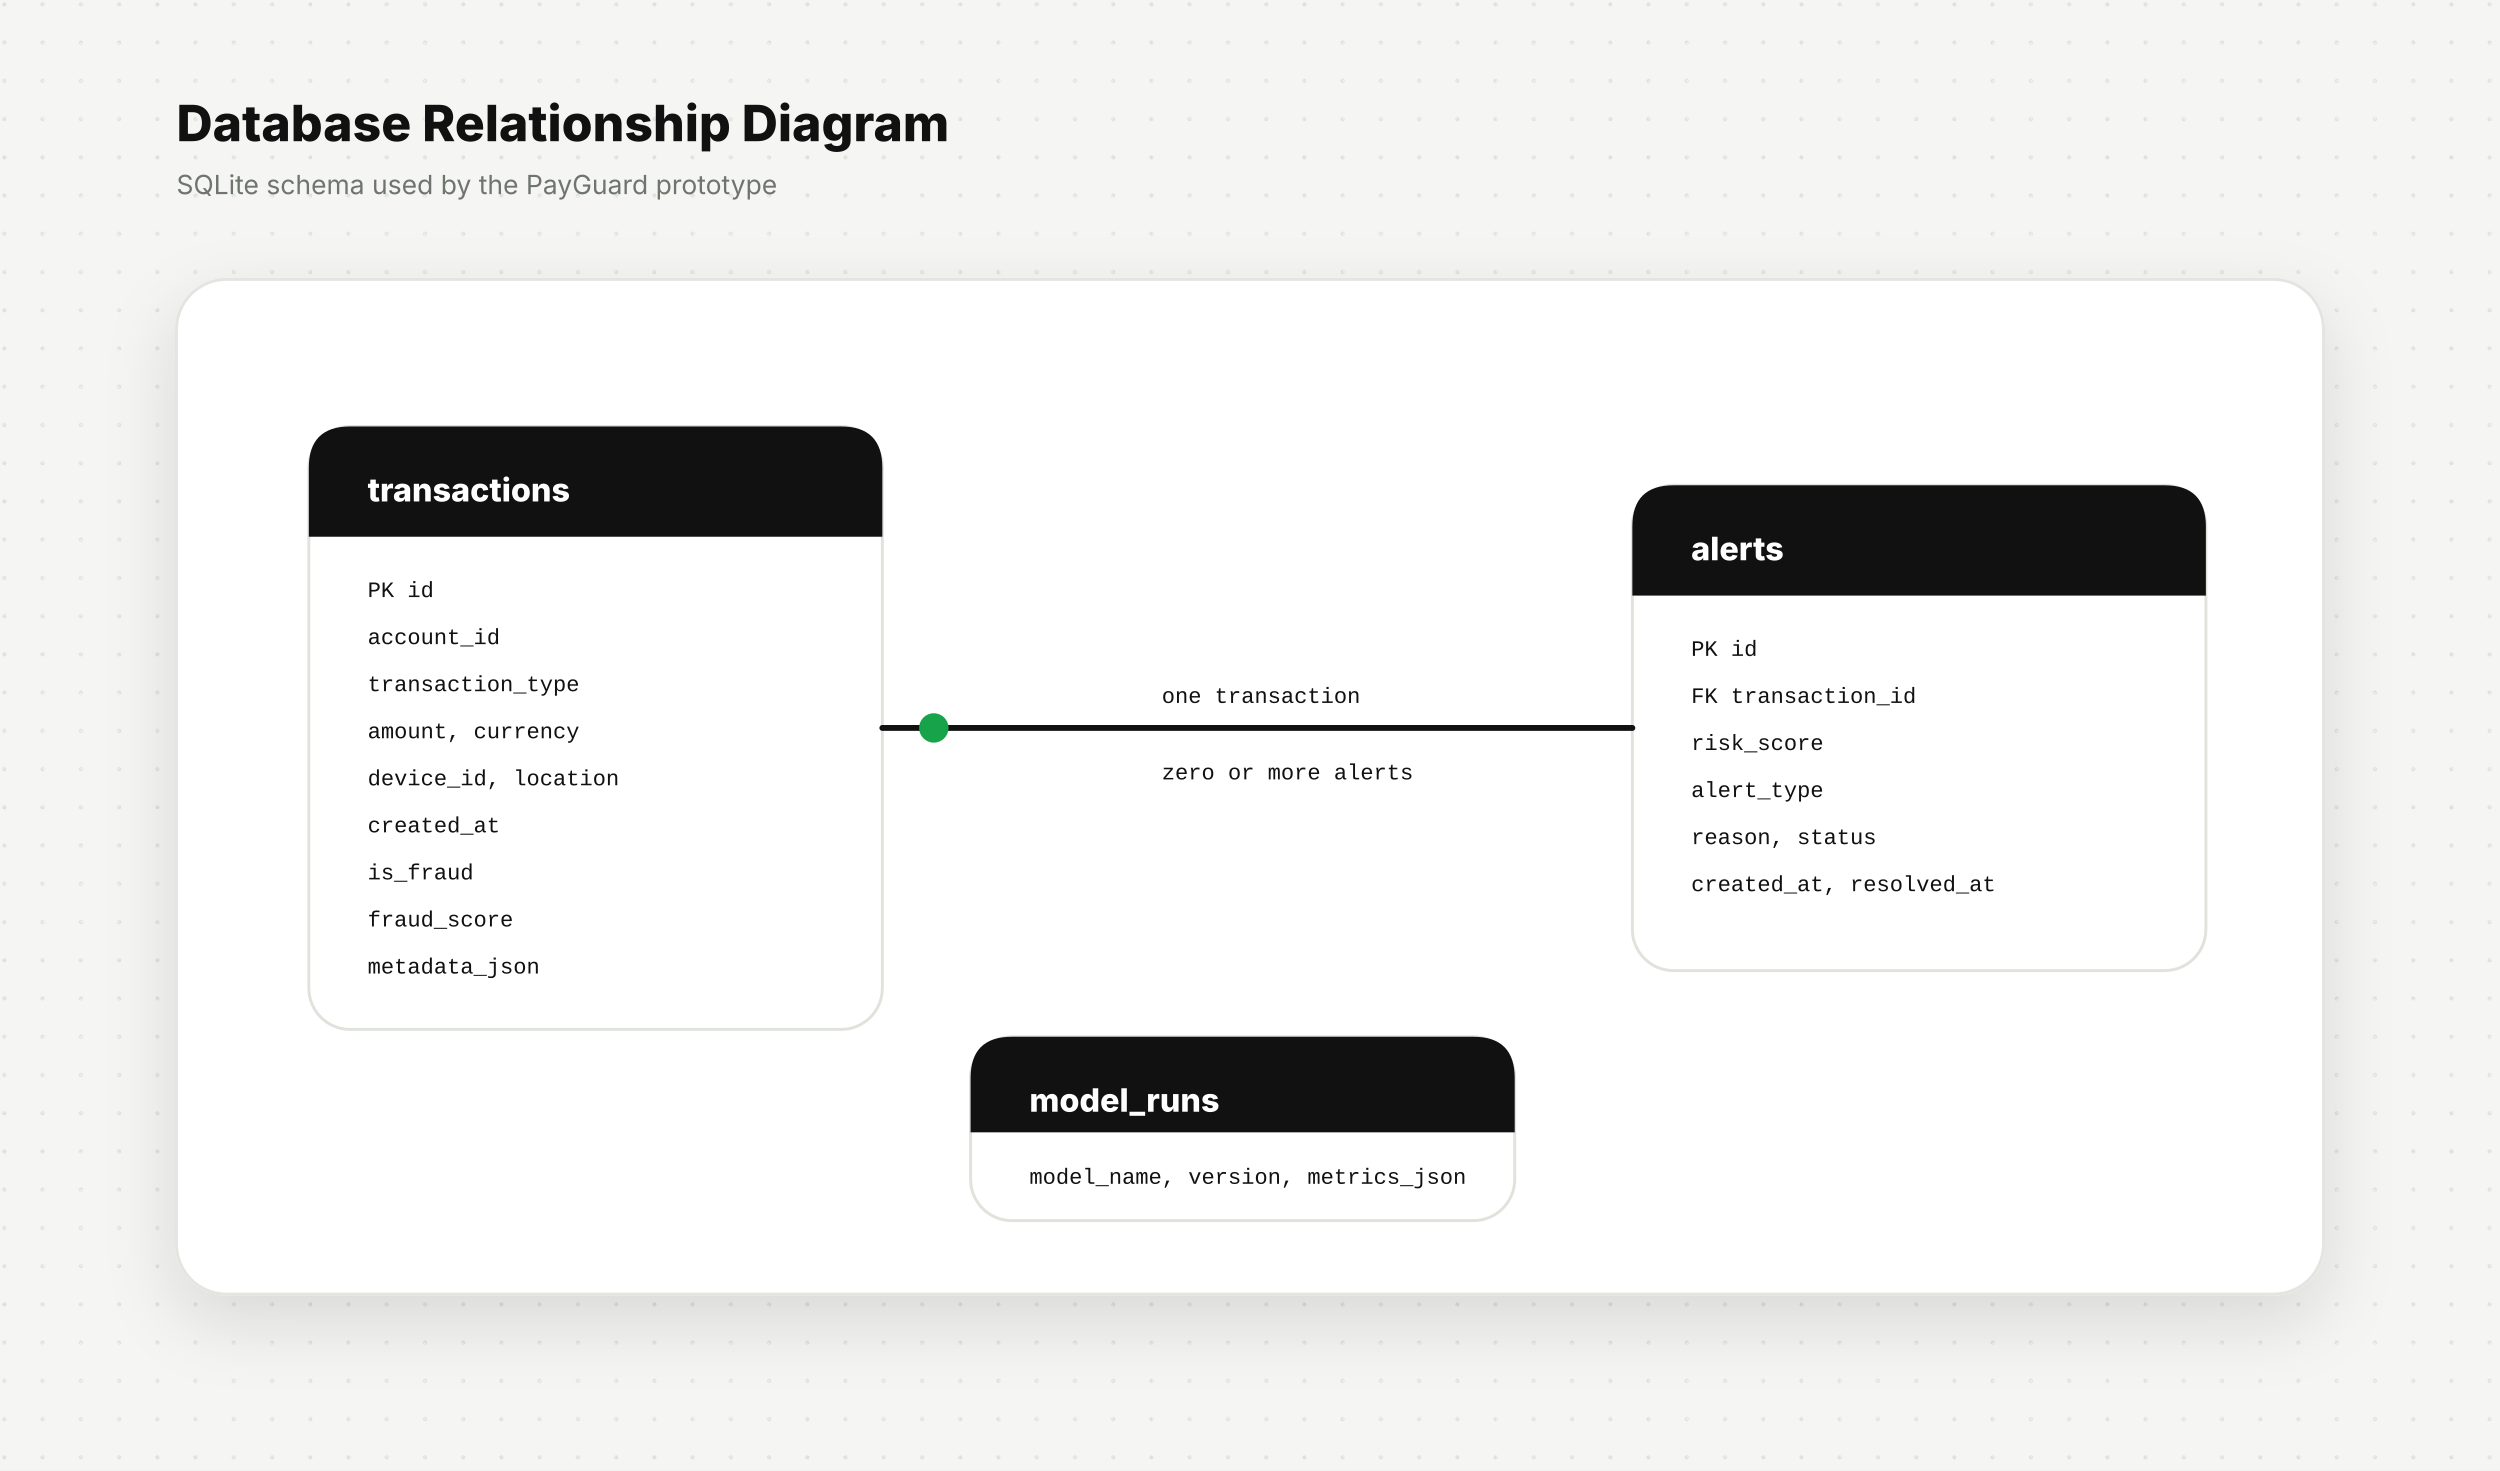
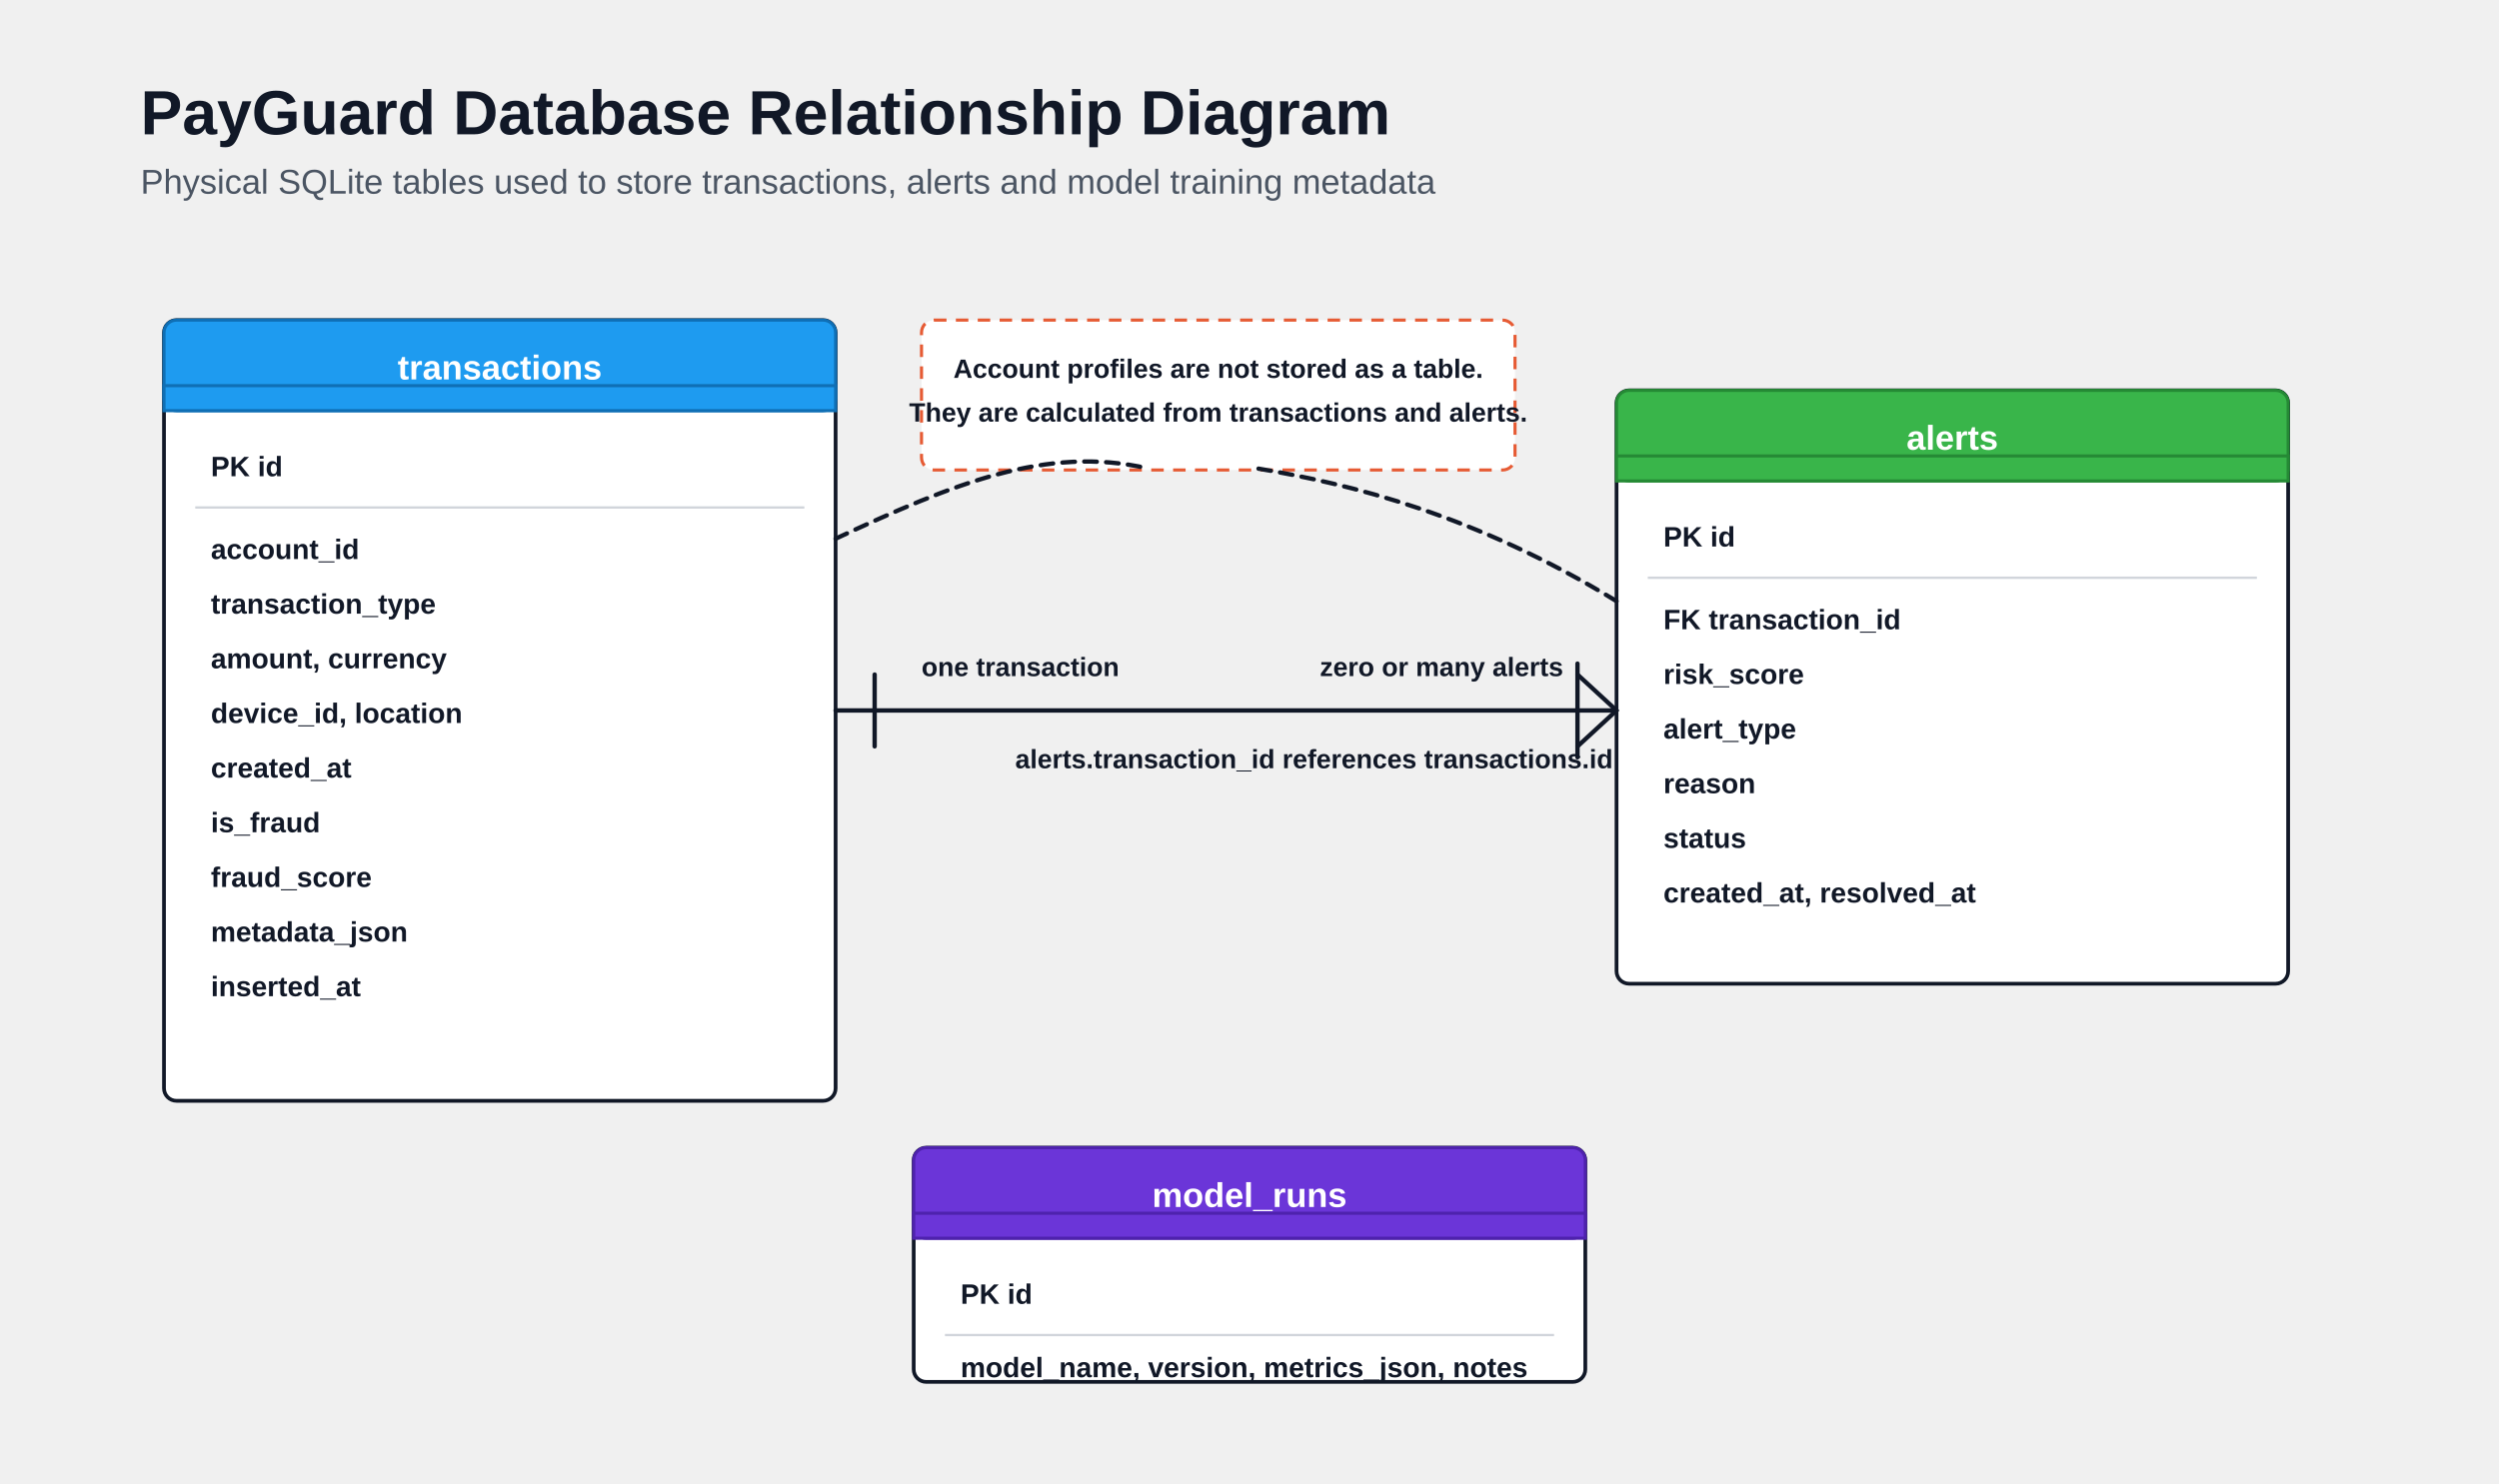
- <svg xmlns="http://www.w3.org/2000/svg" width="1700" height="1000" viewBox="0 0 1700 1000" role="img" aria-labelledby="title desc">
+ <svg xmlns="http://www.w3.org/2000/svg" width="1600" height="950" viewBox="0 0 1600 950" role="img" aria-labelledby="title desc">
  <defs>
-     <pattern id="dots" width="26" height="26" patternUnits="userSpaceOnUse">
-       <circle cx="3" cy="3" r="1.4" fill="#d9ddd7" />
-     </pattern>
-     <filter id="shadow" x="-20%" y="-20%" width="140%" height="140%">
-       <feDropShadow dx="0" dy="18" stdDeviation="24" flood-color="#000000" flood-opacity="0.12" />
-     </filter>
    <style>
-       .bg { fill: #f5f6f3; }
-       .panel { fill: #ffffff; stroke: #e3e5e0; stroke-width: 2; filter: url(#shadow); }
-       .table { fill: #ffffff; stroke: #dfe3dc; stroke-width: 2; }
-       .head { fill: #111111; }
-       .ink { fill: #111111; font-family: Inter, Arial, sans-serif; }
-       .muted { fill: #6f756c; font-family: Inter, Arial, sans-serif; }
-       .mono { fill: #111111; font-family: "JetBrains Mono", "Courier New", monospace; }
-       .line { stroke: #111111; stroke-width: 4; fill: none; stroke-linecap: round; }
-       .green { fill: #16a34a; }
+       .title { fill: #111827; font-family: Calibri, Arial, sans-serif; font-size: 40px; font-weight: 700; }
+       .subtitle { fill: #4b5563; font-family: Calibri, Arial, sans-serif; font-size: 22px; }
+       .table { fill: #ffffff; stroke: #111827; stroke-width: 2.4; }
+       .blue { fill: #1e9bf0; stroke: #0f6fb5; stroke-width: 2; }
+       .green { fill: #39b54a; stroke: #258a35; stroke-width: 2; }
+       .purple { fill: #6b35d8; stroke: #4e22ad; stroke-width: 2; }
+       .note { fill: #ffffff; stroke: #e65b34; stroke-width: 2; stroke-dasharray: 8 6; }
+       .textLight { fill: #ffffff; font-family: Calibri, Arial, sans-serif; font-size: 22px; font-weight: 700; }
+       .field { fill: #111827; font-family: Calibri, Arial, sans-serif; font-size: 18px; font-weight: 600; }
+       .small { fill: #111827; font-family: Calibri, Arial, sans-serif; font-size: 17px; font-weight: 600; }
+       .rel { stroke: #111827; stroke-width: 2.8; fill: none; stroke-linecap: round; stroke-linejoin: round; }
+       .sep { stroke: #d1d5db; stroke-width: 1.5; }
    </style>
  </defs>
-   <rect class="bg" width="1700" height="1000" />
-   <rect width="1700" height="1000" fill="url(#dots)" opacity="0.85" />
-   <text x="120" y="96" class="ink" font-size="34" font-weight="800">Database Relationship Diagram</text>
-   <text x="120" y="132" class="muted" font-size="18">SQLite schema used by the PayGuard prototype</text>
-   <rect x="120" y="190" width="1460" height="690" rx="34" class="panel" />
-   <g>
-     <rect x="210" y="290" width="390" height="410" rx="28" class="table" />
-     <path d="M210 318 Q210 290 238 290 H572 Q600 290 600 318 V365 H210 Z" class="head" />
-     <text x="250" y="341" fill="#ffffff" font-family="Inter, Arial, sans-serif" font-size="22" font-weight="800">transactions</text>
-     <text x="250" y="406" class="mono" font-size="15">PK id</text>
-     <text x="250" y="438" class="mono" font-size="15">account_id</text>
-     <text x="250" y="470" class="mono" font-size="15">transaction_type</text>
-     <text x="250" y="502" class="mono" font-size="15">amount, currency</text>
-     <text x="250" y="534" class="mono" font-size="15">device_id, location</text>
-     <text x="250" y="566" class="mono" font-size="15">created_at</text>
-     <text x="250" y="598" class="mono" font-size="15">is_fraud</text>
-     <text x="250" y="630" class="mono" font-size="15">fraud_score</text>
-     <text x="250" y="662" class="mono" font-size="15">metadata_json</text>
+   <text x="90" y="86" class="title">PayGuard Database Relationship Diagram</text>
+   <text x="90" y="124" class="subtitle">Physical SQLite tables used to store transactions, alerts and model training metadata</text>
+   <g id="transactions">
+     <rect x="105" y="205" width="430" height="500" rx="8" class="table" />
+     <rect x="105" y="205" width="430" height="58" rx="8" class="blue" />
+     <rect x="105" y="247" width="430" height="16" class="blue" />
+     <text x="320" y="243" class="textLight" text-anchor="middle">transactions</text>
+     <text x="135" y="305" class="field">PK id</text>
+     <line x1="125" y1="325" x2="515" y2="325" class="sep" />
+     <text x="135" y="358" class="field">account_id</text>
+     <text x="135" y="393" class="field">transaction_type</text>
+     <text x="135" y="428" class="field">amount, currency</text>
+     <text x="135" y="463" class="field">device_id, location</text>
+     <text x="135" y="498" class="field">created_at</text>
+     <text x="135" y="533" class="field">is_fraud</text>
+     <text x="135" y="568" class="field">fraud_score</text>
+     <text x="135" y="603" class="field">metadata_json</text>
+     <text x="135" y="638" class="field">inserted_at</text>
  </g>
-   <g>
-     <rect x="1110" y="330" width="390" height="330" rx="28" class="table" />
-     <path d="M1110 358 Q1110 330 1138 330 H1472 Q1500 330 1500 358 V405 H1110 Z" class="head" />
-     <text x="1150" y="381" fill="#ffffff" font-family="Inter, Arial, sans-serif" font-size="22" font-weight="800">alerts</text>
-     <text x="1150" y="446" class="mono" font-size="15">PK id</text>
-     <text x="1150" y="478" class="mono" font-size="15">FK transaction_id</text>
-     <text x="1150" y="510" class="mono" font-size="15">risk_score</text>
-     <text x="1150" y="542" class="mono" font-size="15">alert_type</text>
-     <text x="1150" y="574" class="mono" font-size="15">reason, status</text>
-     <text x="1150" y="606" class="mono" font-size="15">created_at, resolved_at</text>
+   <g id="alerts">
+     <rect x="1035" y="250" width="430" height="380" rx="8" class="table" />
+     <rect x="1035" y="250" width="430" height="58" rx="8" class="green" />
+     <rect x="1035" y="292" width="430" height="16" class="green" />
+     <text x="1250" y="288" class="textLight" text-anchor="middle">alerts</text>
+     <text x="1065" y="350" class="field">PK id</text>
+     <line x1="1055" y1="370" x2="1445" y2="370" class="sep" />
+     <text x="1065" y="403" class="field">FK transaction_id</text>
+     <text x="1065" y="438" class="field">risk_score</text>
+     <text x="1065" y="473" class="field">alert_type</text>
+     <text x="1065" y="508" class="field">reason</text>
+     <text x="1065" y="543" class="field">status</text>
+     <text x="1065" y="578" class="field">created_at, resolved_at</text>
  </g>
-   <g>
-     <rect x="660" y="705" width="370" height="125" rx="28" class="table" />
-     <path d="M660 733 Q660 705 688 705 H1002 Q1030 705 1030 733 V770 H660 Z" class="head" />
-     <text x="700" y="756" fill="#ffffff" font-family="Inter, Arial, sans-serif" font-size="22" font-weight="800">model_runs</text>
-     <text x="700" y="805" class="mono" font-size="15">model_name, version, metrics_json</text>
+   <g id="model-runs">
+     <rect x="585" y="735" width="430" height="150" rx="8" class="table" />
+     <rect x="585" y="735" width="430" height="58" rx="8" class="purple" />
+     <rect x="585" y="777" width="430" height="16" class="purple" />
+     <text x="800" y="773" class="textLight" text-anchor="middle">model_runs</text>
+     <text x="615" y="835" class="field">PK id</text>
+     <line x1="605" y1="855" x2="995" y2="855" class="sep" />
+     <text x="615" y="882" class="field">model_name, version, metrics_json, notes</text>
  </g>
-   <path d="M600 495 H1110" class="line" />
-   <circle cx="635" cy="495" r="10" class="green" />
-   <text x="790" y="478" class="mono" font-size="15">one transaction</text>
-   <text x="790" y="530" class="mono" font-size="15">zero or more alerts</text>
+   <path d="M535 455 H1035" class="rel" />
+   <text x="590" y="433" class="small">one transaction</text>
+   <text x="845" y="433" class="small">zero or many alerts</text>
+   <text x="650" y="492" class="small">alerts.transaction_id references transactions.id</text>
+   <line x1="560" y1="432" x2="560" y2="478" class="rel" />
+   <line x1="1010" y1="432" x2="1035" y2="455" class="rel" />
+   <line x1="1010" y1="478" x2="1035" y2="455" class="rel" />
+   <line x1="1010" y1="425" x2="1010" y2="485" class="rel" />
+   <rect x="590" y="205" width="380" height="96" rx="8" class="note" />
+   <text x="780" y="242" class="small" text-anchor="middle">Account profiles are not stored as a table.</text>
+   <text x="780" y="270" class="small" text-anchor="middle">They are calculated from transactions and alerts.</text>
+   <path d="M535 345 C610 310 670 285 735 300" class="rel" stroke-dasharray="8 6" />
+   <path d="M1035 385 C945 330 865 310 805 300" class="rel" stroke-dasharray="8 6" />
</svg>
